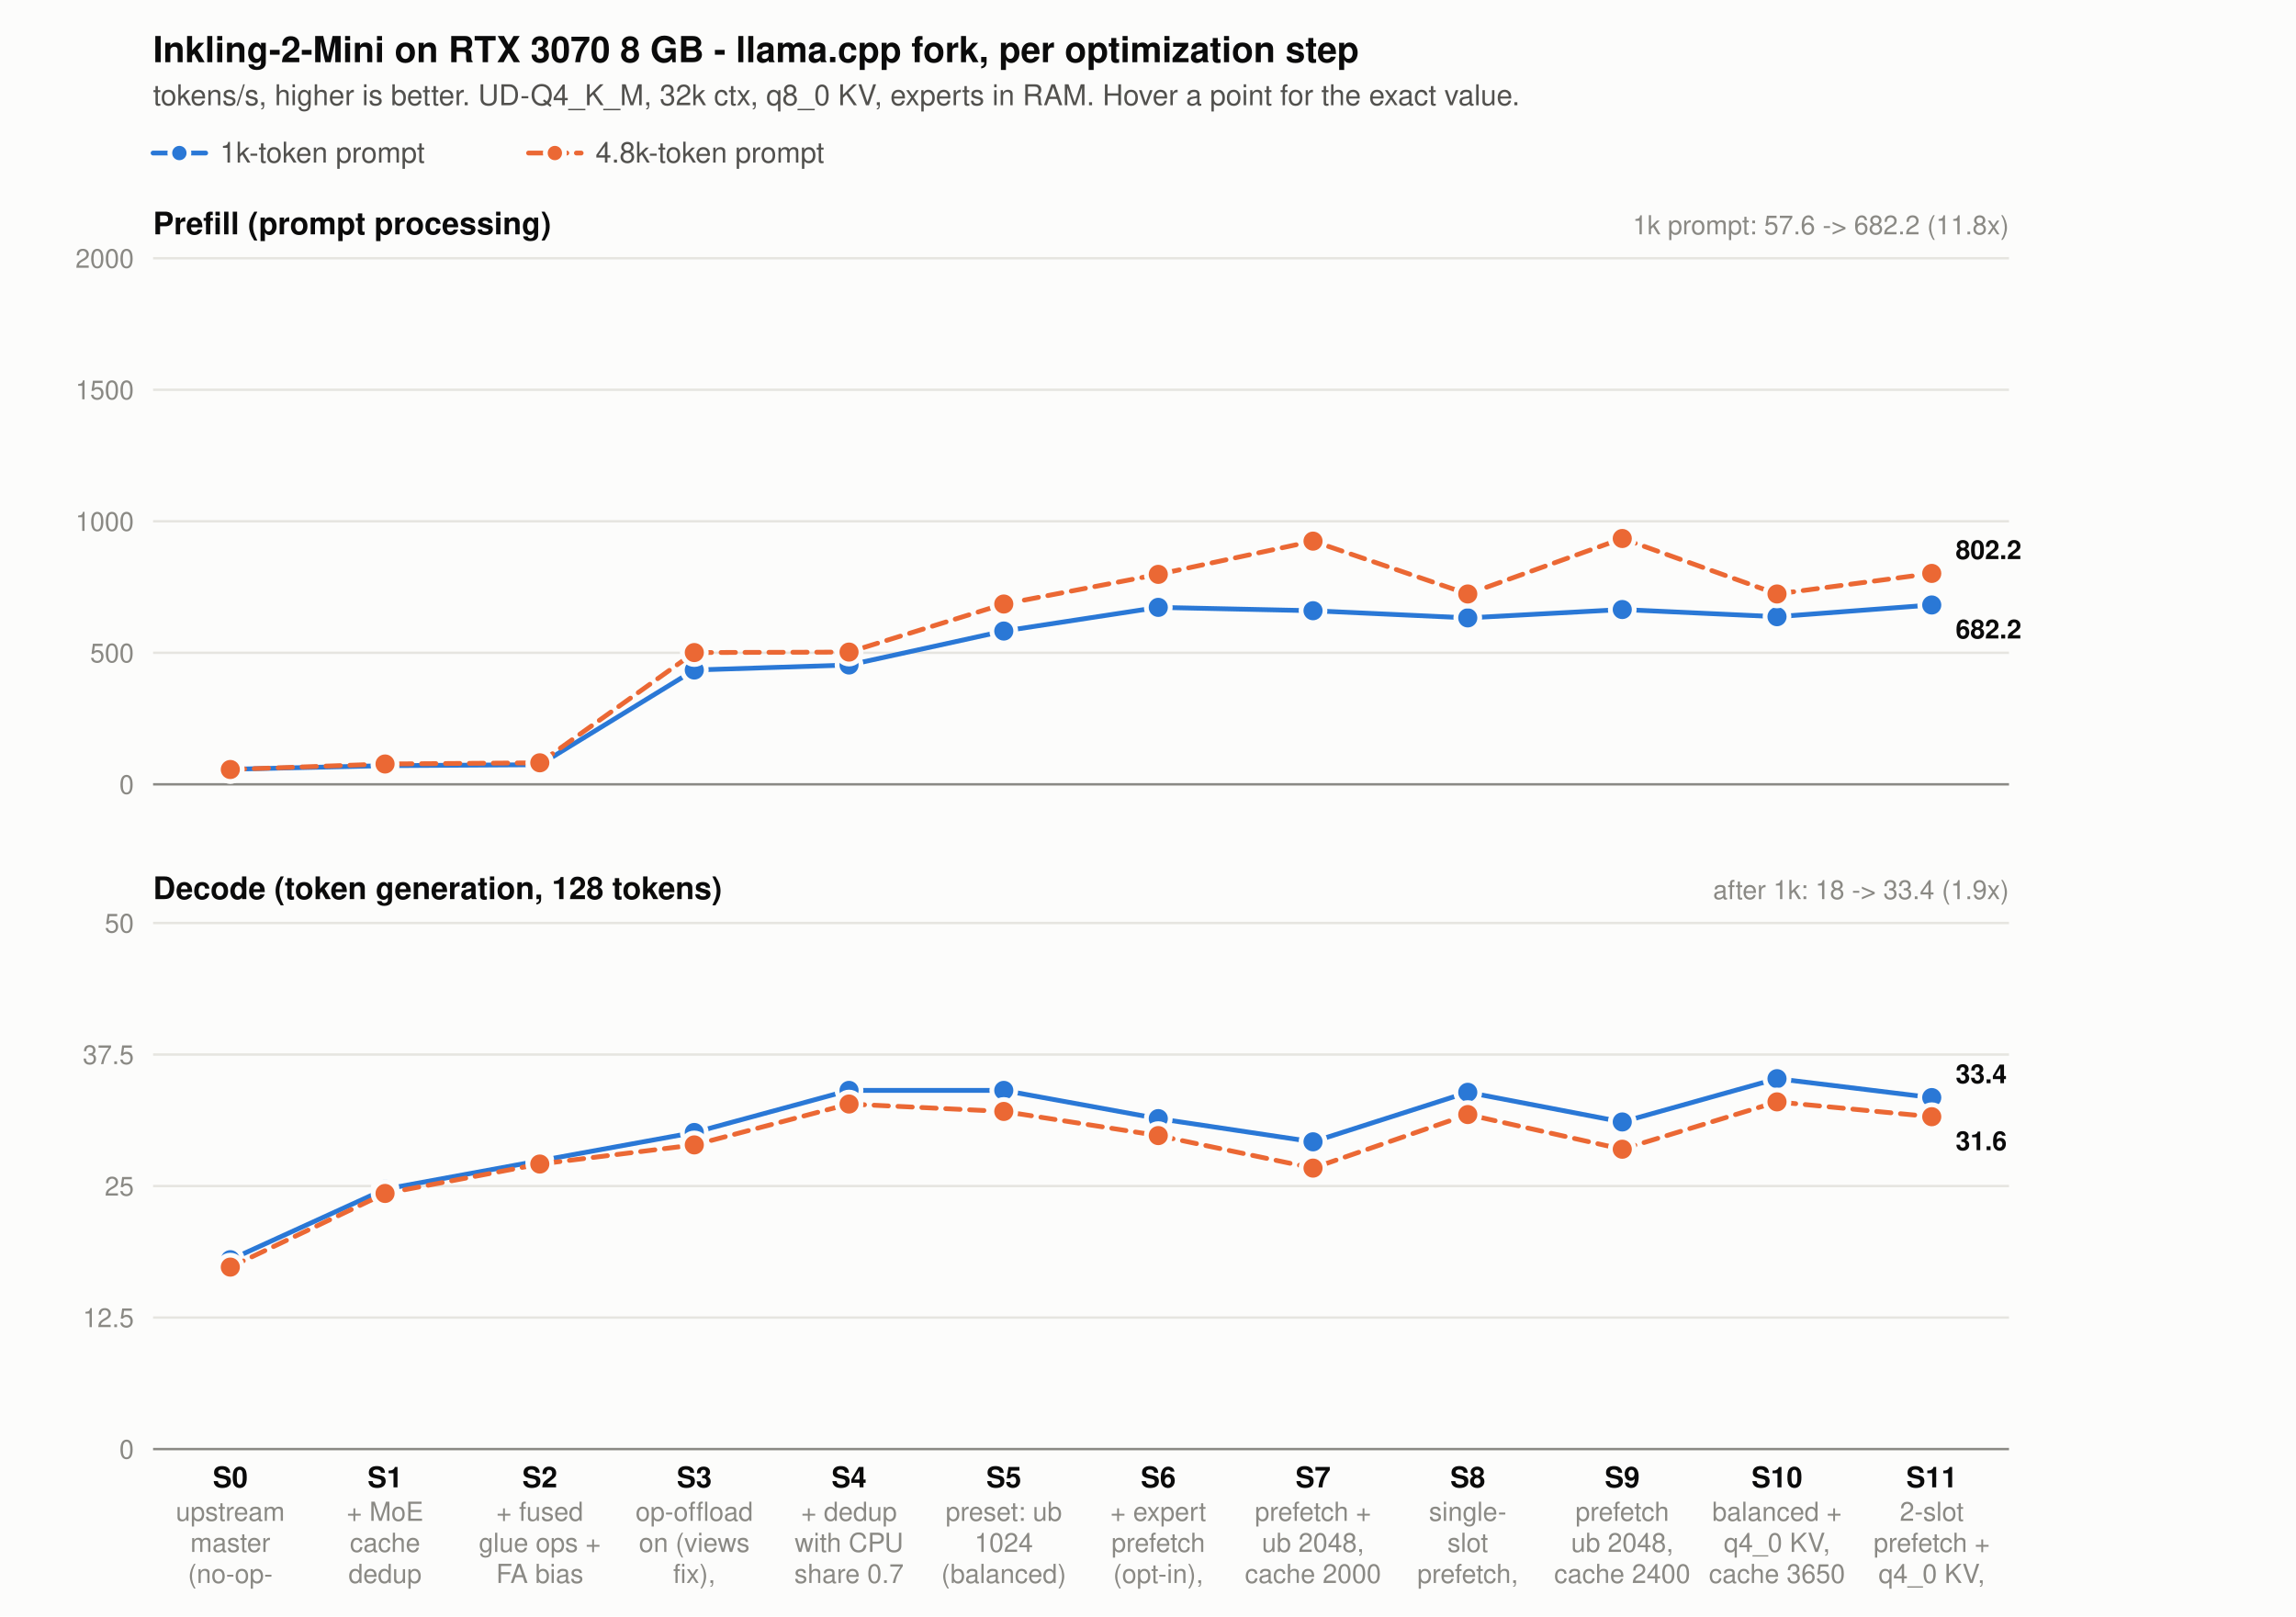
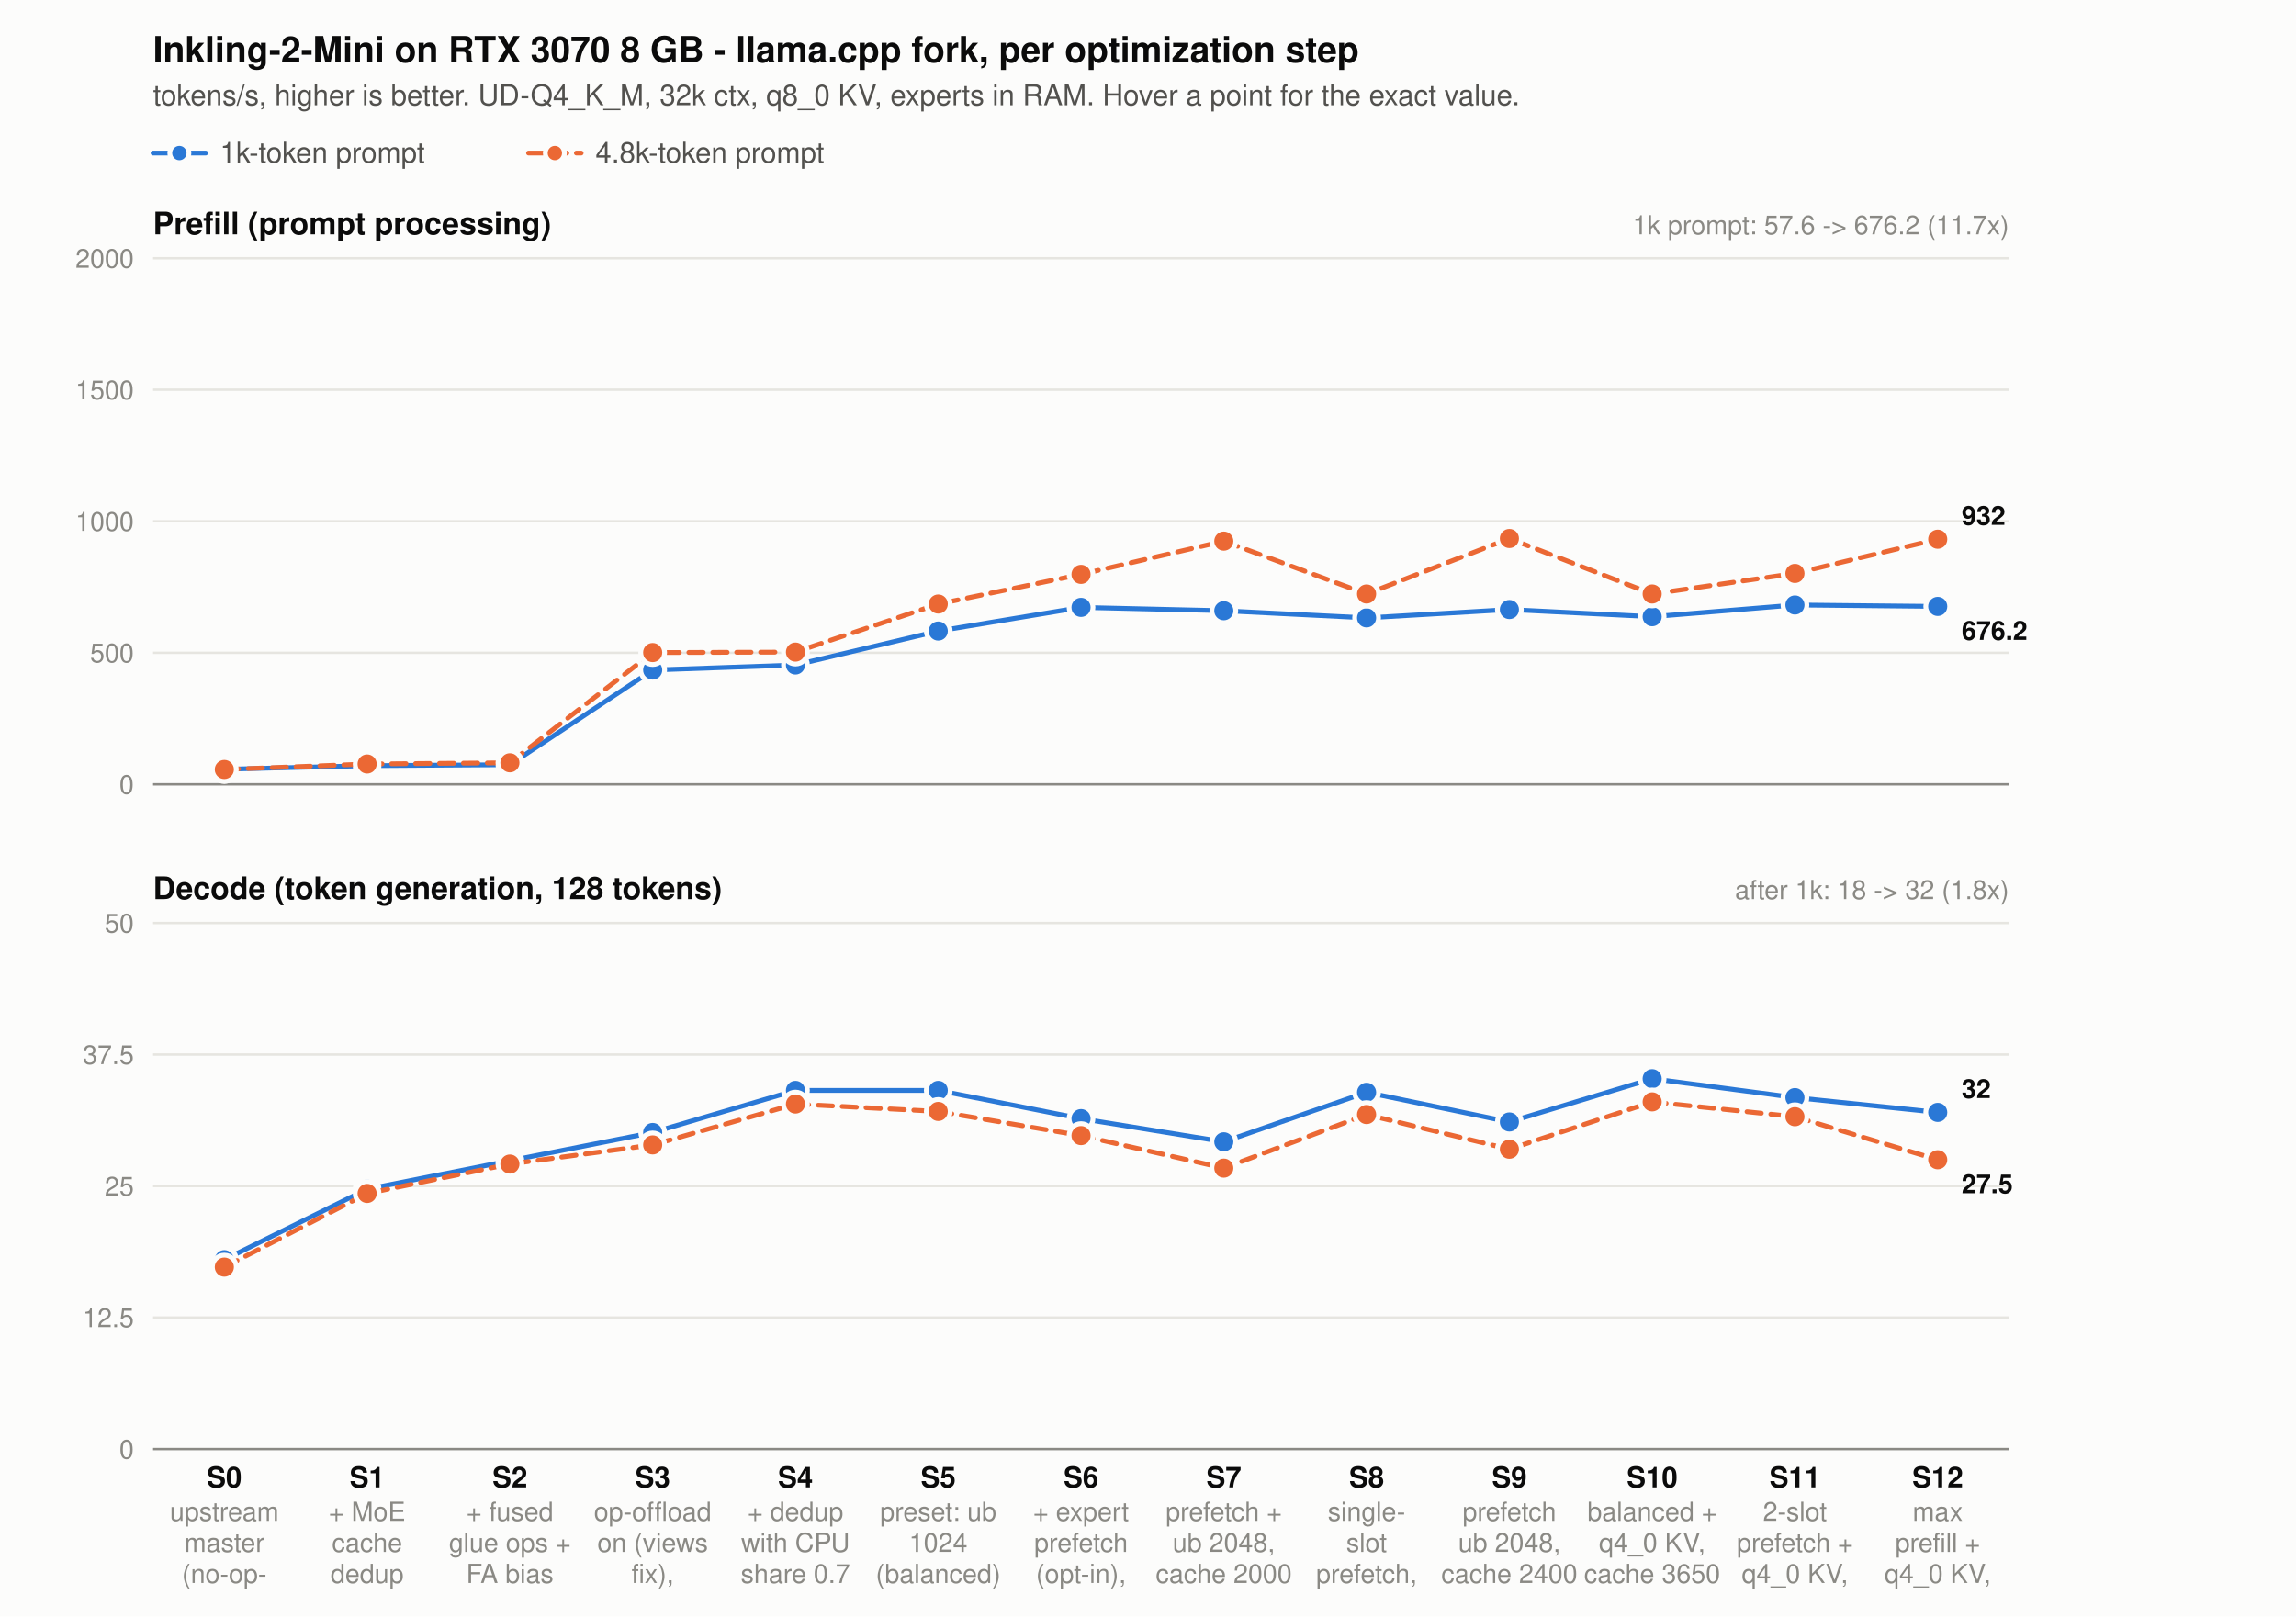
<svg xmlns="http://www.w3.org/2000/svg" viewBox="0 0 960 676" width="960" height="676" role="img" aria-label="Inkling-2-Mini prefill and decode speed per optimization step">
  <style>
.bg { fill: #fcfcfb; }
text { font-family: -apple-system, 'Segoe UI', Helvetica, Arial, sans-serif; fill: #52514e; font-size: 12px; }
.title { fill: #0b0b0b; font-size: 15px; font-weight: 600; }
.ptitle { fill: #0b0b0b; font-size: 13px; font-weight: 600; }
.tick { fill: #8a8984; font-size: 11px; }
.grid { stroke: #e6e5e0; stroke-width: 1; }
.base { stroke: #8a8984; stroke-width: 1; }
.l1 { stroke: #2a78d6; fill: none; stroke-width: 2; stroke-linejoin: round; stroke-linecap: round; }
.l2 { stroke: #eb6834; fill: none; stroke-width: 2; stroke-linejoin: round; stroke-linecap: round; stroke-dasharray: 6 4; }
.m1 { fill: #2a78d6; stroke: #fcfcfb; stroke-width: 2; }
.m2 { fill: #eb6834; stroke: #fcfcfb; stroke-width: 2; }
.val { fill: #0b0b0b; font-size: 11px; font-weight: 600; }
@media (prefers-color-scheme: dark) {
  .bg { fill: #1a1a19; }
  text { fill: #c3c2b7; }
  .title, .ptitle, .val { fill: #f0efec; }
  .tick { fill: #8f8e88; }
  .grid { stroke: #33332f; }
  .base { stroke: #8f8e88; }
  .l1 { stroke: #3987e5; } .l2 { stroke: #d95926; }
  .m1 { fill: #3987e5; stroke: #1a1a19; } .m2 { fill: #d95926; stroke: #1a1a19; }
}
</style>
  <rect class="bg" width="960" height="676" />
  <text class="title" x="64" y="26">Inkling-2-Mini on RTX 3070 8 GB - llama.cpp fork, per optimization step</text>
  <text x="64" y="44">tokens/s, higher is better. UD-Q4_K_M, 32k ctx, q8_0 KV, experts in RAM. Hover a point for the exact value.</text>
  <text class="ptitle" x="64" y="98">Prefill (prompt processing)</text>
  <line class="base" x1="64" x2="840" y1="328.0" y2="328.0" />
  <text class="tick" x="56" y="332.0" text-anchor="end">0</text>
  <line class="grid" x1="64" x2="840" y1="273.0" y2="273.0" />
  <text class="tick" x="56" y="277.0" text-anchor="end">500</text>
  <line class="grid" x1="64" x2="840" y1="218.0" y2="218.0" />
  <text class="tick" x="56" y="222.0" text-anchor="end">1000</text>
  <line class="grid" x1="64" x2="840" y1="163.0" y2="163.0" />
  <text class="tick" x="56" y="167.0" text-anchor="end">1500</text>
  <line class="grid" x1="64" x2="840" y1="108.0" y2="108.0" />
  <text class="tick" x="56" y="112.0" text-anchor="end">2000</text>
-   <polyline class="l1" points="96.3,321.7 161.0,320.2 225.7,319.8 290.3,280.2 355.0,278.1 419.7,263.9 484.3,254.0 549.0,255.4 613.7,258.4 678.3,254.9 743.0,257.9 807.7,253.0" />
-   <circle class="m1" cx="96.3" cy="321.7" r="5" />
-   <circle class="m1" cx="161.0" cy="320.2" r="5" />
-   <circle class="m1" cx="225.7" cy="319.8" r="5" />
-   <circle class="m1" cx="290.3" cy="280.2" r="5" />
-   <circle class="m1" cx="355.0" cy="278.1" r="5" />
-   <circle class="m1" cx="419.7" cy="263.9" r="5" />
-   <circle class="m1" cx="484.3" cy="254.0" r="5" />
-   <circle class="m1" cx="549.0" cy="255.4" r="5" />
-   <circle class="m1" cx="613.7" cy="258.4" r="5" />
-   <circle class="m1" cx="678.3" cy="254.9" r="5" />
-   <circle class="m1" cx="743.0" cy="257.9" r="5" />
-   <circle class="m1" cx="807.7" cy="253.0" r="5" />
-   <text class="val" x="817.7" y="267.0">682.2</text>
-   <polyline class="l2" points="96.3,321.8 161.0,319.5 225.7,319.0 290.3,272.9 355.0,272.7 419.7,252.6 484.3,240.2 549.0,226.3 613.7,248.4 678.3,225.2 743.0,248.4 807.7,239.8" />
-   <circle class="m2" cx="96.3" cy="321.8" r="5" />
-   <circle class="m2" cx="161.0" cy="319.5" r="5" />
-   <circle class="m2" cx="225.7" cy="319.0" r="5" />
-   <circle class="m2" cx="290.3" cy="272.9" r="5" />
-   <circle class="m2" cx="355.0" cy="272.7" r="5" />
-   <circle class="m2" cx="419.7" cy="252.6" r="5" />
-   <circle class="m2" cx="484.3" cy="240.2" r="5" />
-   <circle class="m2" cx="549.0" cy="226.3" r="5" />
-   <circle class="m2" cx="613.7" cy="248.4" r="5" />
-   <circle class="m2" cx="678.3" cy="225.2" r="5" />
-   <circle class="m2" cx="743.0" cy="248.4" r="5" />
-   <circle class="m2" cx="807.7" cy="239.8" r="5" />
-   <text class="val" x="817.7" y="233.8">802.2</text>
-   <text class="tick" x="840" y="98" text-anchor="end">1k prompt: 57.6 -&gt; 682.2 (11.8x)</text>
+   <polyline class="l1" points="93.8,321.7 153.5,320.2 213.2,319.8 272.9,280.2 332.6,278.1 392.3,263.9 452.0,254.0 511.7,255.4 571.4,258.4 631.1,254.9 690.8,257.9 750.5,253.0 810.2,253.6" />
+   <circle class="m1" cx="93.8" cy="321.7" r="5" />
+   <circle class="m1" cx="153.5" cy="320.2" r="5" />
+   <circle class="m1" cx="213.2" cy="319.8" r="5" />
+   <circle class="m1" cx="272.9" cy="280.2" r="5" />
+   <circle class="m1" cx="332.6" cy="278.1" r="5" />
+   <circle class="m1" cx="392.3" cy="263.9" r="5" />
+   <circle class="m1" cx="452.0" cy="254.0" r="5" />
+   <circle class="m1" cx="511.7" cy="255.4" r="5" />
+   <circle class="m1" cx="571.4" cy="258.4" r="5" />
+   <circle class="m1" cx="631.1" cy="254.9" r="5" />
+   <circle class="m1" cx="690.8" cy="257.9" r="5" />
+   <circle class="m1" cx="750.5" cy="253.0" r="5" />
+   <circle class="m1" cx="810.2" cy="253.6" r="5" />
+   <text class="val" x="820.2" y="267.6">676.2</text>
+   <polyline class="l2" points="93.8,321.8 153.5,319.5 213.2,319.0 272.9,272.9 332.6,272.7 392.3,252.6 452.0,240.2 511.7,226.3 571.4,248.4 631.1,225.2 690.8,248.4 750.5,239.8 810.2,225.5" />
+   <circle class="m2" cx="93.8" cy="321.8" r="5" />
+   <circle class="m2" cx="153.5" cy="319.5" r="5" />
+   <circle class="m2" cx="213.2" cy="319.0" r="5" />
+   <circle class="m2" cx="272.9" cy="272.9" r="5" />
+   <circle class="m2" cx="332.6" cy="272.7" r="5" />
+   <circle class="m2" cx="392.3" cy="252.6" r="5" />
+   <circle class="m2" cx="452.0" cy="240.2" r="5" />
+   <circle class="m2" cx="511.7" cy="226.3" r="5" />
+   <circle class="m2" cx="571.4" cy="248.4" r="5" />
+   <circle class="m2" cx="631.1" cy="225.2" r="5" />
+   <circle class="m2" cx="690.8" cy="248.4" r="5" />
+   <circle class="m2" cx="750.5" cy="239.8" r="5" />
+   <circle class="m2" cx="810.2" cy="225.5" r="5" />
+   <text class="val" x="820.2" y="219.5">932</text>
+   <text class="tick" x="840" y="98" text-anchor="end">1k prompt: 57.6 -&gt; 676.2 (11.7x)</text>
  <text class="ptitle" x="64" y="376">Decode (token generation, 128 tokens)</text>
  <line class="base" x1="64" x2="840" y1="606.0" y2="606.0" />
  <text class="tick" x="56" y="610.0" text-anchor="end">0</text>
  <line class="grid" x1="64" x2="840" y1="551.0" y2="551.0" />
  <text class="tick" x="56" y="555.0" text-anchor="end">12.5</text>
  <line class="grid" x1="64" x2="840" y1="496.0" y2="496.0" />
  <text class="tick" x="56" y="500.0" text-anchor="end">25</text>
  <line class="grid" x1="64" x2="840" y1="441.0" y2="441.0" />
  <text class="tick" x="56" y="445.0" text-anchor="end">37.5</text>
  <line class="grid" x1="64" x2="840" y1="386.0" y2="386.0" />
  <text class="tick" x="56" y="390.0" text-anchor="end">50</text>
-   <polyline class="l1" points="96.3,526.8 161.0,497.3 225.7,485.4 290.3,473.6 355.0,456.0 419.7,456.0 484.3,467.8 549.0,477.5 613.7,456.8 678.3,469.2 743.0,451.1 807.7,459.0" />
-   <circle class="m1" cx="96.3" cy="526.8" r="5" />
-   <circle class="m1" cx="161.0" cy="497.3" r="5" />
-   <circle class="m1" cx="225.7" cy="485.4" r="5" />
-   <circle class="m1" cx="290.3" cy="473.6" r="5" />
-   <circle class="m1" cx="355.0" cy="456.0" r="5" />
-   <circle class="m1" cx="419.7" cy="456.0" r="5" />
-   <circle class="m1" cx="484.3" cy="467.8" r="5" />
-   <circle class="m1" cx="549.0" cy="477.5" r="5" />
-   <circle class="m1" cx="613.7" cy="456.8" r="5" />
-   <circle class="m1" cx="678.3" cy="469.2" r="5" />
-   <circle class="m1" cx="743.0" cy="451.1" r="5" />
-   <circle class="m1" cx="807.7" cy="459.0" r="5" />
-   <text class="val" x="817.7" y="453.0">33.4</text>
-   <polyline class="l2" points="96.3,529.9 161.0,499.1 225.7,486.8 290.3,478.8 355.0,461.7 419.7,464.8 484.3,474.9 549.0,488.5 613.7,466.1 678.3,480.6 743.0,460.8 807.7,467.0" />
-   <circle class="m2" cx="96.3" cy="529.9" r="5" />
-   <circle class="m2" cx="161.0" cy="499.1" r="5" />
-   <circle class="m2" cx="225.7" cy="486.8" r="5" />
-   <circle class="m2" cx="290.3" cy="478.8" r="5" />
-   <circle class="m2" cx="355.0" cy="461.7" r="5" />
-   <circle class="m2" cx="419.7" cy="464.8" r="5" />
-   <circle class="m2" cx="484.3" cy="474.9" r="5" />
-   <circle class="m2" cx="549.0" cy="488.5" r="5" />
-   <circle class="m2" cx="613.7" cy="466.1" r="5" />
-   <circle class="m2" cx="678.3" cy="480.6" r="5" />
-   <circle class="m2" cx="743.0" cy="460.8" r="5" />
-   <circle class="m2" cx="807.7" cy="467.0" r="5" />
-   <text class="val" x="817.7" y="481.0">31.6</text>
-   <text class="tick" x="840" y="376" text-anchor="end">after 1k: 18 -&gt; 33.4 (1.9x)</text>
-   <text class="ptitle" x="96.3" y="622" text-anchor="middle" style="font-size:12px">S0</text>
-   <text class="tick" x="96.3" y="636" text-anchor="middle">upstream</text>
-   <text class="tick" x="96.3" y="649" text-anchor="middle">master</text>
-   <text class="tick" x="96.3" y="662" text-anchor="middle">(no-op-</text>
-   <text class="ptitle" x="161.0" y="622" text-anchor="middle" style="font-size:12px">S1</text>
-   <text class="tick" x="161.0" y="636" text-anchor="middle">+ MoE</text>
-   <text class="tick" x="161.0" y="649" text-anchor="middle">cache</text>
-   <text class="tick" x="161.0" y="662" text-anchor="middle">dedup</text>
-   <text class="ptitle" x="225.7" y="622" text-anchor="middle" style="font-size:12px">S2</text>
-   <text class="tick" x="225.7" y="636" text-anchor="middle">+ fused</text>
-   <text class="tick" x="225.7" y="649" text-anchor="middle">glue ops +</text>
-   <text class="tick" x="225.7" y="662" text-anchor="middle">FA bias</text>
-   <text class="ptitle" x="290.3" y="622" text-anchor="middle" style="font-size:12px">S3</text>
-   <text class="tick" x="290.3" y="636" text-anchor="middle">op-offload</text>
-   <text class="tick" x="290.3" y="649" text-anchor="middle">on (views</text>
-   <text class="tick" x="290.3" y="662" text-anchor="middle">fix),</text>
-   <text class="ptitle" x="355.0" y="622" text-anchor="middle" style="font-size:12px">S4</text>
-   <text class="tick" x="355.0" y="636" text-anchor="middle">+ dedup</text>
-   <text class="tick" x="355.0" y="649" text-anchor="middle">with CPU</text>
-   <text class="tick" x="355.0" y="662" text-anchor="middle">share 0.7</text>
-   <text class="ptitle" x="419.7" y="622" text-anchor="middle" style="font-size:12px">S5</text>
-   <text class="tick" x="419.7" y="636" text-anchor="middle">preset: ub</text>
-   <text class="tick" x="419.7" y="649" text-anchor="middle">1024</text>
-   <text class="tick" x="419.7" y="662" text-anchor="middle">(balanced)</text>
-   <text class="ptitle" x="484.3" y="622" text-anchor="middle" style="font-size:12px">S6</text>
-   <text class="tick" x="484.3" y="636" text-anchor="middle">+ expert</text>
-   <text class="tick" x="484.3" y="649" text-anchor="middle">prefetch</text>
-   <text class="tick" x="484.3" y="662" text-anchor="middle">(opt-in),</text>
-   <text class="ptitle" x="549.0" y="622" text-anchor="middle" style="font-size:12px">S7</text>
-   <text class="tick" x="549.0" y="636" text-anchor="middle">prefetch +</text>
-   <text class="tick" x="549.0" y="649" text-anchor="middle">ub 2048,</text>
-   <text class="tick" x="549.0" y="662" text-anchor="middle">cache 2000</text>
-   <text class="ptitle" x="613.7" y="622" text-anchor="middle" style="font-size:12px">S8</text>
-   <text class="tick" x="613.7" y="636" text-anchor="middle">single-</text>
-   <text class="tick" x="613.7" y="649" text-anchor="middle">slot</text>
-   <text class="tick" x="613.7" y="662" text-anchor="middle">prefetch,</text>
-   <text class="ptitle" x="678.3" y="622" text-anchor="middle" style="font-size:12px">S9</text>
-   <text class="tick" x="678.3" y="636" text-anchor="middle">prefetch</text>
-   <text class="tick" x="678.3" y="649" text-anchor="middle">ub 2048,</text>
-   <text class="tick" x="678.3" y="662" text-anchor="middle">cache 2400</text>
-   <text class="ptitle" x="743.0" y="622" text-anchor="middle" style="font-size:12px">S10</text>
-   <text class="tick" x="743.0" y="636" text-anchor="middle">balanced +</text>
-   <text class="tick" x="743.0" y="649" text-anchor="middle">q4_0 KV,</text>
-   <text class="tick" x="743.0" y="662" text-anchor="middle">cache 3650</text>
-   <text class="ptitle" x="807.7" y="622" text-anchor="middle" style="font-size:12px">S11</text>
-   <text class="tick" x="807.7" y="636" text-anchor="middle">2-slot</text>
-   <text class="tick" x="807.7" y="649" text-anchor="middle">prefetch +</text>
-   <text class="tick" x="807.7" y="662" text-anchor="middle">q4_0 KV,</text>
+   <polyline class="l1" points="93.8,526.8 153.5,497.3 213.2,485.4 272.9,473.6 332.6,456.0 392.3,456.0 452.0,467.8 511.7,477.5 571.4,456.8 631.1,469.2 690.8,451.1 750.5,459.0 810.2,465.2" />
+   <circle class="m1" cx="93.8" cy="526.8" r="5" />
+   <circle class="m1" cx="153.5" cy="497.3" r="5" />
+   <circle class="m1" cx="213.2" cy="485.4" r="5" />
+   <circle class="m1" cx="272.9" cy="473.6" r="5" />
+   <circle class="m1" cx="332.6" cy="456.0" r="5" />
+   <circle class="m1" cx="392.3" cy="456.0" r="5" />
+   <circle class="m1" cx="452.0" cy="467.8" r="5" />
+   <circle class="m1" cx="511.7" cy="477.5" r="5" />
+   <circle class="m1" cx="571.4" cy="456.8" r="5" />
+   <circle class="m1" cx="631.1" cy="469.2" r="5" />
+   <circle class="m1" cx="690.8" cy="451.1" r="5" />
+   <circle class="m1" cx="750.5" cy="459.0" r="5" />
+   <circle class="m1" cx="810.2" cy="465.2" r="5" />
+   <text class="val" x="820.2" y="459.2">32</text>
+   <polyline class="l2" points="93.8,529.9 153.5,499.1 213.2,486.8 272.9,478.8 332.6,461.7 392.3,464.8 452.0,474.9 511.7,488.5 571.4,466.1 631.1,480.6 690.8,460.8 750.5,467.0 810.2,485.0" />
+   <circle class="m2" cx="93.8" cy="529.9" r="5" />
+   <circle class="m2" cx="153.5" cy="499.1" r="5" />
+   <circle class="m2" cx="213.2" cy="486.8" r="5" />
+   <circle class="m2" cx="272.9" cy="478.8" r="5" />
+   <circle class="m2" cx="332.6" cy="461.7" r="5" />
+   <circle class="m2" cx="392.3" cy="464.8" r="5" />
+   <circle class="m2" cx="452.0" cy="474.9" r="5" />
+   <circle class="m2" cx="511.7" cy="488.5" r="5" />
+   <circle class="m2" cx="571.4" cy="466.1" r="5" />
+   <circle class="m2" cx="631.1" cy="480.6" r="5" />
+   <circle class="m2" cx="690.8" cy="460.8" r="5" />
+   <circle class="m2" cx="750.5" cy="467.0" r="5" />
+   <circle class="m2" cx="810.2" cy="485.0" r="5" />
+   <text class="val" x="820.2" y="499.0">27.5</text>
+   <text class="tick" x="840" y="376" text-anchor="end">after 1k: 18 -&gt; 32 (1.8x)</text>
+   <text class="ptitle" x="93.8" y="622" text-anchor="middle" style="font-size:12px">S0</text>
+   <text class="tick" x="93.8" y="636" text-anchor="middle">upstream</text>
+   <text class="tick" x="93.8" y="649" text-anchor="middle">master</text>
+   <text class="tick" x="93.8" y="662" text-anchor="middle">(no-op-</text>
+   <text class="ptitle" x="153.5" y="622" text-anchor="middle" style="font-size:12px">S1</text>
+   <text class="tick" x="153.5" y="636" text-anchor="middle">+ MoE</text>
+   <text class="tick" x="153.5" y="649" text-anchor="middle">cache</text>
+   <text class="tick" x="153.5" y="662" text-anchor="middle">dedup</text>
+   <text class="ptitle" x="213.2" y="622" text-anchor="middle" style="font-size:12px">S2</text>
+   <text class="tick" x="213.2" y="636" text-anchor="middle">+ fused</text>
+   <text class="tick" x="213.2" y="649" text-anchor="middle">glue ops +</text>
+   <text class="tick" x="213.2" y="662" text-anchor="middle">FA bias</text>
+   <text class="ptitle" x="272.9" y="622" text-anchor="middle" style="font-size:12px">S3</text>
+   <text class="tick" x="272.9" y="636" text-anchor="middle">op-offload</text>
+   <text class="tick" x="272.9" y="649" text-anchor="middle">on (views</text>
+   <text class="tick" x="272.9" y="662" text-anchor="middle">fix),</text>
+   <text class="ptitle" x="332.6" y="622" text-anchor="middle" style="font-size:12px">S4</text>
+   <text class="tick" x="332.6" y="636" text-anchor="middle">+ dedup</text>
+   <text class="tick" x="332.6" y="649" text-anchor="middle">with CPU</text>
+   <text class="tick" x="332.6" y="662" text-anchor="middle">share 0.7</text>
+   <text class="ptitle" x="392.3" y="622" text-anchor="middle" style="font-size:12px">S5</text>
+   <text class="tick" x="392.3" y="636" text-anchor="middle">preset: ub</text>
+   <text class="tick" x="392.3" y="649" text-anchor="middle">1024</text>
+   <text class="tick" x="392.3" y="662" text-anchor="middle">(balanced)</text>
+   <text class="ptitle" x="452.0" y="622" text-anchor="middle" style="font-size:12px">S6</text>
+   <text class="tick" x="452.0" y="636" text-anchor="middle">+ expert</text>
+   <text class="tick" x="452.0" y="649" text-anchor="middle">prefetch</text>
+   <text class="tick" x="452.0" y="662" text-anchor="middle">(opt-in),</text>
+   <text class="ptitle" x="511.7" y="622" text-anchor="middle" style="font-size:12px">S7</text>
+   <text class="tick" x="511.7" y="636" text-anchor="middle">prefetch +</text>
+   <text class="tick" x="511.7" y="649" text-anchor="middle">ub 2048,</text>
+   <text class="tick" x="511.7" y="662" text-anchor="middle">cache 2000</text>
+   <text class="ptitle" x="571.4" y="622" text-anchor="middle" style="font-size:12px">S8</text>
+   <text class="tick" x="571.4" y="636" text-anchor="middle">single-</text>
+   <text class="tick" x="571.4" y="649" text-anchor="middle">slot</text>
+   <text class="tick" x="571.4" y="662" text-anchor="middle">prefetch,</text>
+   <text class="ptitle" x="631.1" y="622" text-anchor="middle" style="font-size:12px">S9</text>
+   <text class="tick" x="631.1" y="636" text-anchor="middle">prefetch</text>
+   <text class="tick" x="631.1" y="649" text-anchor="middle">ub 2048,</text>
+   <text class="tick" x="631.1" y="662" text-anchor="middle">cache 2400</text>
+   <text class="ptitle" x="690.8" y="622" text-anchor="middle" style="font-size:12px">S10</text>
+   <text class="tick" x="690.8" y="636" text-anchor="middle">balanced +</text>
+   <text class="tick" x="690.8" y="649" text-anchor="middle">q4_0 KV,</text>
+   <text class="tick" x="690.8" y="662" text-anchor="middle">cache 3650</text>
+   <text class="ptitle" x="750.5" y="622" text-anchor="middle" style="font-size:12px">S11</text>
+   <text class="tick" x="750.5" y="636" text-anchor="middle">2-slot</text>
+   <text class="tick" x="750.5" y="649" text-anchor="middle">prefetch +</text>
+   <text class="tick" x="750.5" y="662" text-anchor="middle">q4_0 KV,</text>
+   <text class="ptitle" x="810.2" y="622" text-anchor="middle" style="font-size:12px">S12</text>
+   <text class="tick" x="810.2" y="636" text-anchor="middle">max</text>
+   <text class="tick" x="810.2" y="649" text-anchor="middle">prefill +</text>
+   <text class="tick" x="810.2" y="662" text-anchor="middle">q4_0 KV,</text>
  <line class="l1" x1="64" x2="86" y1="64" y2="64" />
  <circle class="m1" cx="75" cy="64" r="4" />
  <text x="92" y="68">1k-token prompt</text>
  <line class="l2" x1="221" x2="243" y1="64" y2="64" />
  <circle class="m2" cx="232" cy="64" r="4" />
  <text x="249" y="68">4.8k-token prompt</text>
</svg>
